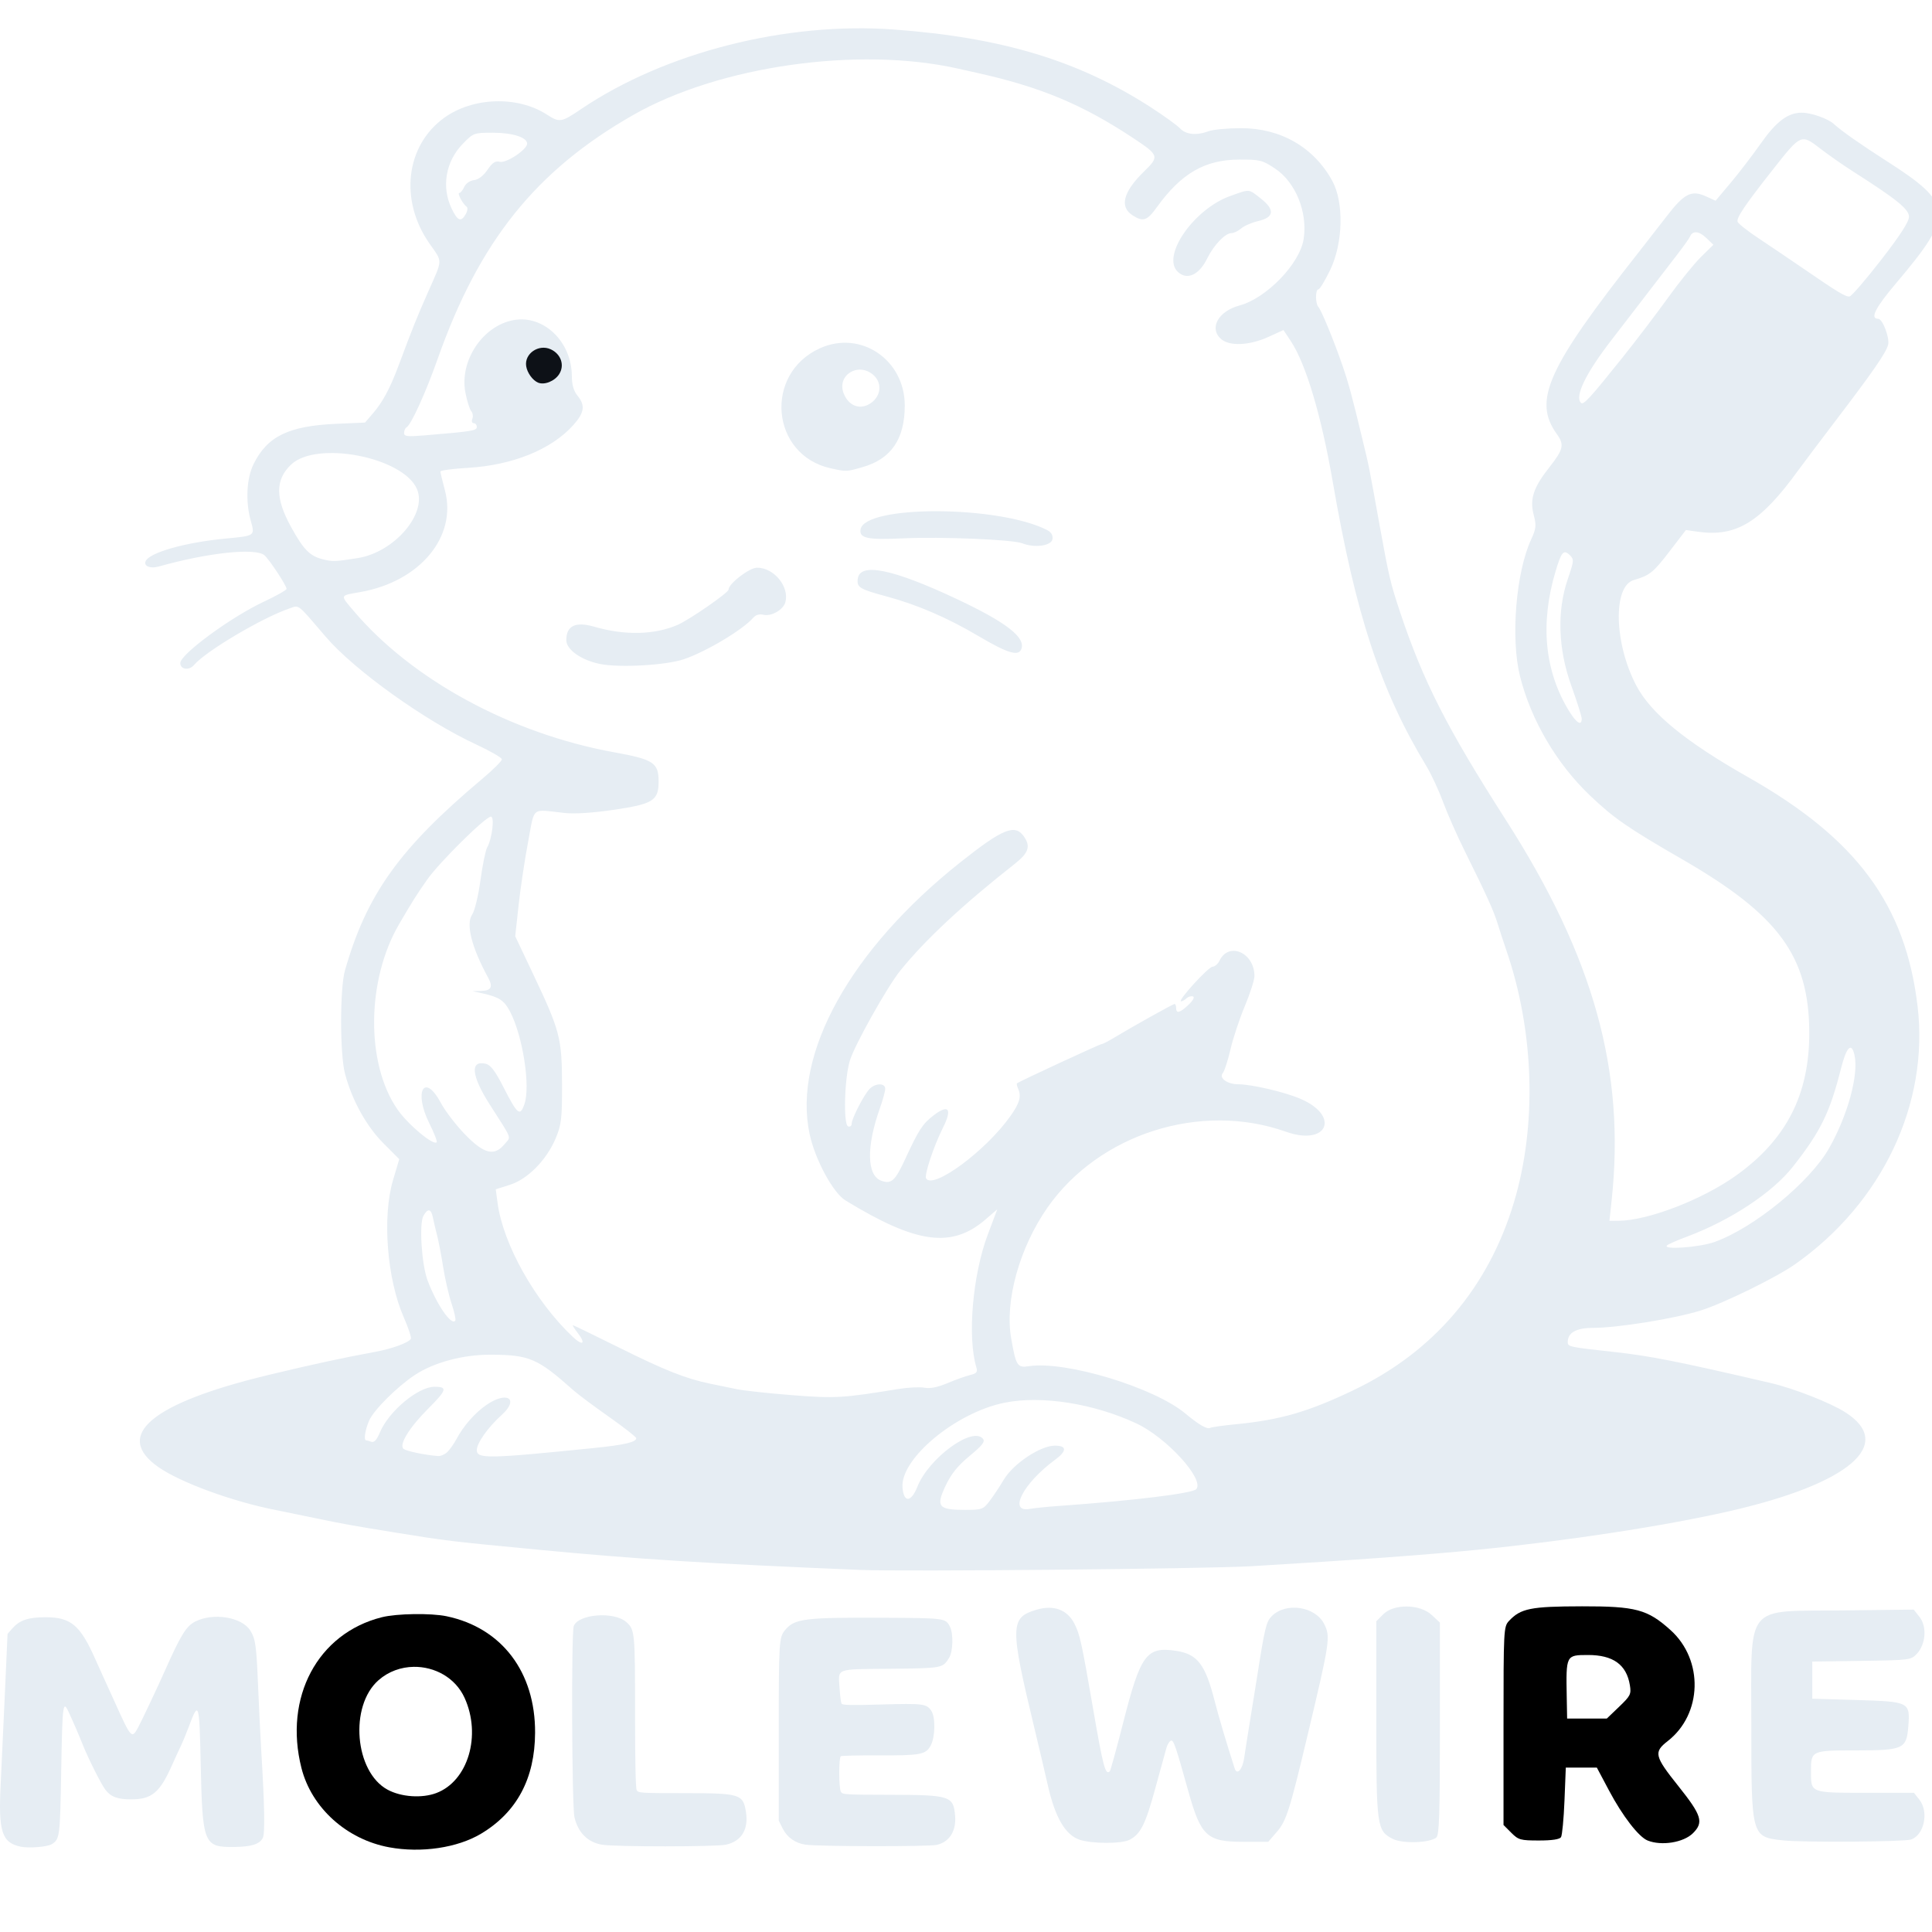
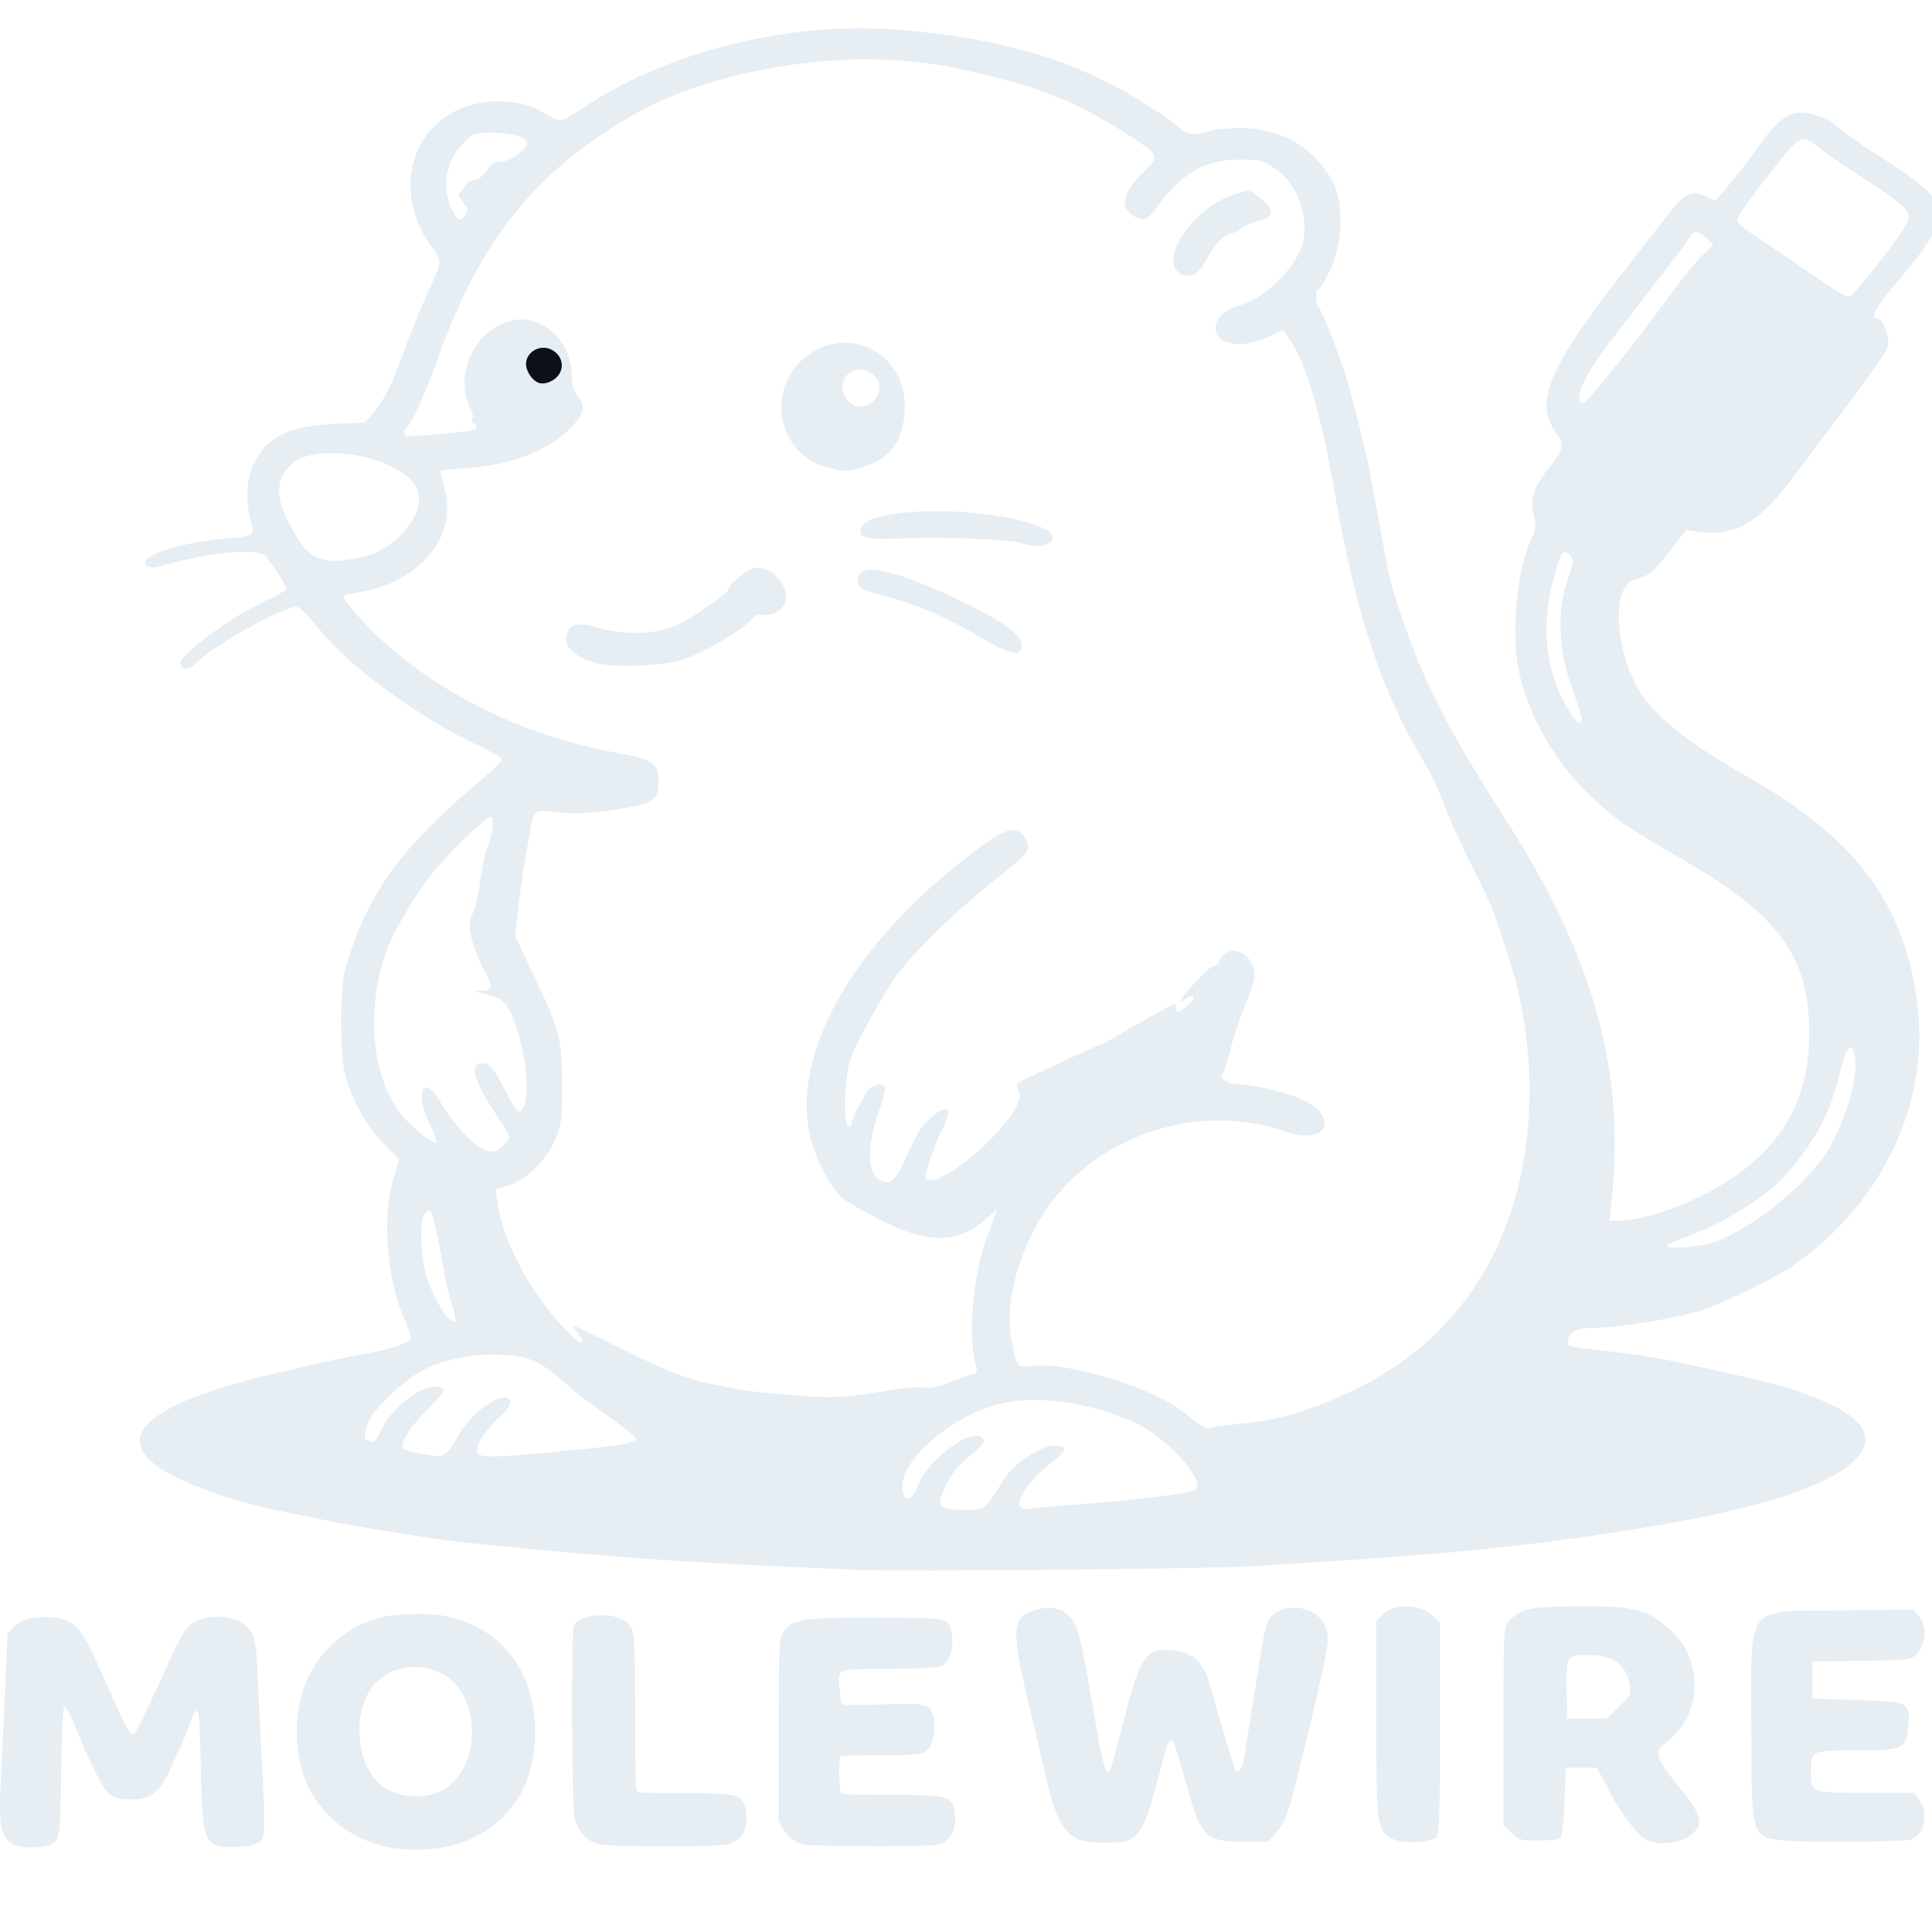
- <svg xmlns="http://www.w3.org/2000/svg" width="217mm" height="217mm" viewBox="0 0 217 217" version="1.1" id="svg1">
+ <svg xmlns="http://www.w3.org/2000/svg" width="217mm" height="217mm" viewBox="0 0 217 217" version="1.1" id="svg1" fill="#E6EDF3">
  <defs id="defs1" />
  <g id="layer1" transform="translate(3.70417,-46.30208)">
    <path style="fill:#E6EDF3;stroke-width:1.742" d="M 92.892,222.634 C 75.787,221.923 67.885,221.428 56.917,220.38 46.721,219.405 46.521,219.381 40.58,218.418 c -4.841,-0.785 -5.881,-0.972 -8.954,-1.616 -1.642,-0.344 -3.621,-0.75 -4.399,-0.903 -4.805,-0.944 -10.627,-3.073 -13.106,-4.792 -5.145,-3.568 -0.849,-7.194 12.272,-10.357 4.897,-1.18 8.379,-1.935 11.988,-2.597 1.92,-0.352 3.772,-1.022 4.06,-1.469 0.088,-0.136 -0.27,-1.226 -0.795,-2.422 -1.886,-4.294 -2.432,-11.289 -1.205,-15.414 l 0.699,-2.35 -1.791,-1.797 c -1.912,-1.918 -3.535,-4.864 -4.307,-7.817 -0.574,-2.199 -0.577,-9.564 -0.004,-11.575 2.436,-8.547 6.13,-13.711 15.359,-21.472 1.253,-1.053 2.275,-2.065 2.271,-2.247 -0.004,-0.183 -1.306,-0.934 -2.894,-1.671 C 44.024,127.255 36.096,121.577 32.884,117.825 c -3.293,-3.846 -2.936,-3.573 -4.126,-3.164 -3.055,1.048 -9.369,4.795 -10.67,6.333 -0.552,0.653 -1.544,0.511 -1.544,-0.221 0,-0.973 5.664,-5.14 9.323,-6.859 1.439,-0.676 2.616,-1.336 2.616,-1.466 0,-0.38 -1.996,-3.398 -2.514,-3.8 -1.069,-0.831 -6.391,-0.253 -11.856,1.288 -0.928,0.262 -1.687,-0.039 -1.469,-0.582 0.394,-0.982 4.436,-2.131 9.02,-2.563 3.297,-0.311 3.274,-0.294 2.797,-2 -0.601,-2.152 -0.475,-4.752 0.308,-6.346 1.541,-3.136 3.934,-4.305 9.298,-4.54 l 3.227,-0.141 0.92,-1.068 c 1.059,-1.229 1.899,-2.794 2.818,-5.252 1.669,-4.46 2.042,-5.39 3.345,-8.343 1.672,-3.789 1.658,-3.293 0.151,-5.453 -3.388,-4.854 -2.667,-10.989 1.658,-14.114 3.218,-2.325 8.223,-2.489 11.511,-0.377 1.459,0.937 1.627,0.911 3.877,-0.609 9.405,-6.356 23.019,-9.819 35.116,-8.931 12.125,0.89 20.733,3.491 28.824,8.71 1.498,0.966 2.993,2.045 3.323,2.397 0.661,0.706 1.859,0.821 3.23,0.31 0.486,-0.181 2.101,-0.333 3.589,-0.336 4.473,-0.012 8.21,2.14 10.279,5.917 1.327,2.423 1.22,6.992 -0.234,10.006 -0.578,1.199 -1.174,2.18 -1.324,2.18 -0.351,0 -0.355,1.595 -0.005,1.969 0.335,0.358 1.741,3.776 2.705,6.576 0.693,2.013 1.09,3.476 2.227,8.215 0.827,3.445 0.665,2.636 1.995,9.996 0.989,5.472 1.184,6.297 2.246,9.477 2.604,7.801 5.262,13.024 11.913,23.408 9.851,15.38 13.405,28.163 11.858,42.651 l -0.249,2.33 1.034,-0.005 c 3.27,-0.015 9.386,-2.369 13.176,-5.071 5.667,-4.041 8.264,-9.124 8.233,-16.119 -0.037,-8.532 -3.434,-13.156 -14.248,-19.397 -6.147,-3.547 -7.692,-4.617 -10.396,-7.193 -3.742,-3.566 -6.625,-8.486 -7.848,-13.395 -1.058,-4.245 -0.453,-11.658 1.254,-15.35 0.561,-1.213 0.599,-1.573 0.292,-2.74 -0.471,-1.789 -0.046,-3.085 1.76,-5.374 1.569,-1.989 1.694,-2.532 0.851,-3.697 -2.739,-3.787 -1.119,-7.388 9.237,-20.525 0.702,-0.89 2.082,-2.665 3.067,-3.944 2.004,-2.602 2.799,-3.001 4.465,-2.24 l 1.044,0.476 1.694,-2.014 c 0.932,-1.108 2.436,-3.07 3.343,-4.361 1.775,-2.526 3.075,-3.513 4.631,-3.514 1.074,-10e-4 2.95,0.658 3.62,1.272 0.845,0.774 2.998,2.286 5.922,4.158 7.548,4.832 7.635,5.957 1.055,13.734 -2.342,2.768 -2.952,3.984 -2,3.984 0.493,0 1.314,2.155 1.113,2.921 -0.238,0.908 -1.672,2.98 -5.955,8.604 -1.742,2.288 -3.592,4.744 -4.11,5.459 -4.272,5.889 -6.992,7.552 -11.33,6.93 l -1.315,-0.189 -1.846,2.406 c -1.821,2.373 -2.218,2.692 -4.012,3.216 -2.369,0.692 -2.207,7.142 0.298,11.873 1.65,3.116 5.524,6.285 12.554,10.269 12.185,6.907 17.665,14.313 19.025,25.715 1.31,10.977 -3.98,22.117 -13.77,28.997 -2.12,1.49 -8.049,4.393 -10.6,5.19 -2.939,0.918 -9.338,1.949 -12.099,1.949 -1.864,0 -2.825,0.54 -2.825,1.588 0,0.533 0.139,0.563 5.184,1.116 4.089,0.448 7.125,1.049 17.594,3.484 2.586,0.602 6.677,2.202 8.371,3.275 5.69,3.603 0.489,8.054 -13.002,11.128 -7.341,1.673 -18.189,3.332 -28.358,4.338 -5.805,0.574 -13.566,1.139 -25.292,1.839 -4.97,0.297 -39.101,0.622 -43.986,0.419 z m 14.542,-7.721 c 0.413,-0.537 1.139,-1.63 1.615,-2.429 1.063,-1.784 4.107,-3.809 5.728,-3.809 1.359,0 1.37,0.596 0.03,1.582 -3.613,2.658 -5.318,5.985 -2.828,5.52 0.475,-0.089 1.995,-0.242 3.378,-0.34 8.229,-0.584 14.89,-1.4 15.301,-1.874 0.955,-1.101 -3.331,-5.802 -6.738,-7.39 -4.796,-2.235 -10.626,-3.153 -14.771,-2.325 -5.494,1.097 -11.763,6.307 -11.484,9.543 0.148,1.716 0.965,1.667 1.67,-0.101 1.281,-3.21 6.15,-6.788 7.351,-5.403 0.287,0.331 -0.013,0.724 -1.485,1.945 -1.358,1.126 -2.076,2.022 -2.719,3.393 -1.084,2.312 -0.788,2.665 2.237,2.665 1.855,0 2.009,-0.055 2.716,-0.977 z m -60.9,-5.515 c 0.276,-0.264 0.731,-0.906 1.012,-1.428 0.827,-1.537 2.061,-2.949 3.371,-3.857 2.333,-1.618 3.744,-0.696 1.719,1.123 -1.519,1.365 -2.787,3.155 -2.787,3.935 0,1.003 1.26,0.981 13.196,-0.234 3.367,-0.343 4.713,-0.655 4.713,-1.096 0,-0.136 -1.378,-1.217 -3.063,-2.401 -1.685,-1.185 -3.487,-2.532 -4.006,-2.993 -4.026,-3.586 -4.936,-3.975 -9.317,-3.986 -3.1,-0.008 -6.355,0.869 -8.497,2.289 -1.991,1.32 -4.603,3.928 -5.119,5.11 -0.447,1.024 -0.631,2.214 -0.342,2.214 0.072,0 0.336,0.075 0.587,0.167 0.313,0.115 0.614,-0.212 0.963,-1.046 0.998,-2.386 4.289,-5.134 6.148,-5.134 1.479,0 1.372,0.365 -0.722,2.46 -2.11,2.11 -3.289,4.02 -2.782,4.505 0.269,0.257 2.488,0.722 3.899,0.816 0.29,0.019 0.753,-0.18 1.028,-0.444 z m 88.54,-3.121 c 5.059,-0.499 8.166,-1.399 13.272,-3.844 8.986,-4.303 15.129,-11.508 18.004,-21.119 2.59,-8.656 2.272,-19.146 -0.857,-28.258 -0.312,-0.909 -0.755,-2.262 -0.983,-3.006 -0.449,-1.463 -1.235,-3.198 -3.687,-8.139 -0.867,-1.748 -1.973,-4.251 -2.456,-5.562 -0.483,-1.311 -1.33,-3.128 -1.881,-4.037 -5.118,-8.445 -7.912,-16.928 -10.493,-31.868 -1.292,-7.477 -3.013,-13.256 -4.714,-15.826 l -0.824,-1.245 -1.701,0.774 c -2.117,0.963 -4.348,1.065 -5.299,0.242 -1.39,-1.202 -0.343,-3.127 2.051,-3.771 3.031,-0.815 6.778,-4.686 7.211,-7.451 0.473,-3.02 -0.893,-6.395 -3.213,-7.936 -1.428,-0.948 -1.69,-1.014 -4.04,-1.005 -3.842,0.014 -6.503,1.557 -9.233,5.353 -1.085,1.51 -1.528,1.663 -2.691,0.933 -1.538,-0.964 -1.107,-2.651 1.268,-4.964 1.717,-1.673 1.671,-1.814 -1.222,-3.73 -5.698,-3.774 -10.387,-5.735 -17.499,-7.32 -0.778,-0.173 -1.767,-0.394 -2.199,-0.492 -11.205,-2.517 -26.821,-0.291 -36.446,5.197 -10.952,6.244 -17.318,14.18 -21.989,27.412 -1.331,3.771 -2.97,7.377 -3.494,7.686 -0.154,0.091 -0.28,0.374 -0.28,0.629 0,0.393 0.349,0.435 2.278,0.274 5.423,-0.451 5.891,-0.527 5.891,-0.953 0,-0.232 -0.157,-0.421 -0.348,-0.421 -0.192,0 -0.26,-0.219 -0.152,-0.489 0.108,-0.269 0.051,-0.656 -0.126,-0.861 -0.177,-0.204 -0.471,-1.142 -0.653,-2.083 -0.689,-3.566 1.947,-7.52 5.429,-8.145 3.356,-0.602 6.507,2.425 6.525,6.269 0.005,0.993 0.207,1.699 0.635,2.22 0.897,1.091 0.782,1.906 -0.463,3.299 -2.459,2.749 -6.818,4.516 -11.868,4.812 -1.685,0.099 -3.063,0.283 -3.063,0.41 0,0.127 0.226,1.076 0.503,2.11 1.393,5.203 -2.797,10.249 -9.491,11.428 -2.36,0.416 -2.314,0.281 -0.741,2.138 6.547,7.726 17.702,13.774 29.258,15.864 4.404,0.796 4.977,1.173 4.977,3.273 0,2.153 -0.617,2.539 -5.103,3.194 -2.369,0.346 -4.337,0.468 -5.498,0.342 -3.784,-0.41 -3.287,-0.81 -4.059,3.26 -0.375,1.979 -0.854,5.171 -1.064,7.093 l -0.382,3.494 2.054,4.338 c 2.973,6.279 3.192,7.121 3.204,12.292 0.009,3.867 -0.072,4.553 -0.714,6.073 -1.031,2.442 -3.136,4.58 -5.133,5.215 l -1.597,0.508 0.207,1.543 c 0.624,4.642 4.213,11.033 8.437,15.022 1.128,1.065 1.514,0.798 0.585,-0.405 -0.382,-0.494 -0.637,-0.898 -0.567,-0.898 0.07,0 2.4,1.129 5.177,2.509 5.19,2.579 7.53,3.506 10.267,4.066 0.864,0.177 2.207,0.454 2.985,0.615 0.778,0.161 3.559,0.462 6.181,0.668 4.861,0.382 5.678,0.334 11.973,-0.694 1.085,-0.177 2.396,-0.241 2.912,-0.142 0.632,0.121 1.476,-0.047 2.583,-0.515 0.904,-0.382 2.047,-0.791 2.54,-0.909 0.74,-0.177 0.862,-0.33 0.698,-0.877 -1.02,-3.395 -0.415,-10.384 1.291,-14.913 l 1.064,-2.826 -1.303,1.126 c -3.808,3.292 -7.762,2.76 -15.754,-2.123 -1.397,-0.853 -3.427,-4.623 -4.03,-7.482 -1.899,-9.007 4.609,-20.715 16.961,-30.514 4.695,-3.724 6.077,-4.299 7.071,-2.941 0.834,1.14 0.599,1.889 -0.984,3.134 -5.832,4.586 -10.043,8.513 -12.85,11.984 -1.459,1.804 -5.111,8.312 -5.664,10.092 -0.618,1.993 -0.759,7.227 -0.199,7.413 0.216,0.072 0.393,-0.059 0.393,-0.289 0,-0.596 1.433,-3.364 2.045,-3.95 0.676,-0.647 1.725,-0.638 1.725,0.015 0,0.278 -0.268,1.259 -0.596,2.18 -1.539,4.325 -1.477,7.555 0.157,8.149 1.118,0.407 1.554,0.014 2.67,-2.406 1.524,-3.305 1.965,-3.986 3.193,-4.928 1.7,-1.305 2.131,-0.758 1.071,1.359 -1.057,2.111 -2.136,5.359 -1.901,5.723 0.807,1.25 6.678,-3.088 9.453,-6.986 1.048,-1.472 1.268,-2.239 0.886,-3.084 -0.134,-0.296 -0.191,-0.578 -0.127,-0.626 0.323,-0.239 9.295,-4.397 9.489,-4.397 0.124,0 0.752,-0.32 1.396,-0.71 2.054,-1.245 6.633,-3.799 6.812,-3.799 0.095,0 0.172,0.203 0.172,0.451 0,0.667 0.437,0.552 1.398,-0.367 0.516,-0.493 0.709,-0.865 0.487,-0.936 -0.203,-0.065 -0.526,0.033 -0.718,0.217 -0.192,0.184 -0.466,0.334 -0.609,0.334 -0.465,0 3.042,-3.858 3.531,-3.884 0.261,-0.014 0.615,-0.318 0.785,-0.677 1.034,-2.173 3.923,-0.905 3.923,1.722 0,0.44 -0.49,1.969 -1.088,3.397 -0.598,1.429 -1.322,3.612 -1.608,4.852 -0.286,1.24 -0.675,2.439 -0.864,2.663 -0.454,0.538 0.52,1.245 1.714,1.245 1.493,0 5.161,0.85 6.968,1.615 4.564,1.931 3.093,5.376 -1.587,3.716 -9.564,-3.392 -20.972,0.23 -26.767,8.499 -3.148,4.493 -4.823,10.494 -4.097,14.68 0.539,3.108 0.696,3.358 1.976,3.159 4.121,-0.64 14.068,2.368 17.609,5.325 1.516,1.266 2.447,1.798 2.79,1.595 0.134,-0.079 1.41,-0.259 2.836,-0.4 z M 63.699,120.881 c -2.123,-0.429 -3.797,-1.612 -3.797,-2.683 0,-1.616 1.039,-2.113 3.144,-1.503 3.439,0.997 6.763,0.921 9.368,-0.212 1.324,-0.576 5.711,-3.614 5.711,-3.955 0,-0.67 2.336,-2.464 3.208,-2.464 1.902,0 3.65,2.142 3.173,3.887 -0.229,0.837 -1.579,1.611 -2.447,1.403 -0.462,-0.111 -0.874,0.004 -1.148,0.321 -1.177,1.357 -5.289,3.817 -7.812,4.673 -1.994,0.677 -7.222,0.973 -9.399,0.533 z m 42.487,-3.142 c -3.477,-2.055 -6.866,-3.516 -10.31,-4.445 -3.038,-0.82 -3.355,-1.013 -3.239,-1.973 0.227,-1.884 3.944,-1.122 11.192,2.294 5.516,2.599 7.699,4.302 7.179,5.599 -0.333,0.831 -1.55,0.459 -4.822,-1.475 z m 4.928,-10.414 c -1.065,-0.421 -9.1,-0.756 -13.353,-0.557 -4.011,0.188 -4.959,-0.007 -4.813,-0.986 0.414,-2.775 15.507,-2.737 20.954,0.053 0.467,0.239 0.673,0.584 0.608,1.018 -0.113,0.759 -2.006,1.022 -3.397,0.472 z M 89.593,98.899 c -6.733,-1.488 -7.537,-10.631 -1.186,-13.487 4.568,-2.055 9.516,1.297 9.511,6.443 -0.004,3.783 -1.534,6.005 -4.769,6.924 -1.803,0.512 -1.784,0.512 -3.556,0.12 z m 4.771,-7.527 c 0.926,-0.832 0.943,-2.137 0.04,-2.942 -1.696,-1.512 -4.156,0.008 -3.344,2.068 0.613,1.555 2.107,1.95 3.305,0.874 z m 34.21,-14.55 c -1.847,-1.767 1.809,-7.039 5.896,-8.503 2.248,-0.805 2.039,-0.823 3.452,0.292 1.592,1.256 1.489,2.106 -0.305,2.52 -0.716,0.166 -1.576,0.537 -1.91,0.827 -0.334,0.289 -0.824,0.526 -1.09,0.526 -0.707,0 -1.99,1.341 -2.735,2.858 -0.915,1.863 -2.273,2.471 -3.309,1.48 z M 47.437,194.619 c 0.077,-0.124 -0.115,-0.987 -0.426,-1.917 -0.311,-0.93 -0.731,-2.757 -0.935,-4.059 -0.204,-1.302 -0.511,-2.908 -0.682,-3.57 -0.172,-0.661 -0.387,-1.575 -0.478,-2.029 -0.199,-0.993 -0.572,-1.056 -1.062,-0.181 -0.494,0.884 -0.205,5.436 0.459,7.23 1.002,2.708 2.715,5.188 3.125,4.525 z m 141.427,-8.815 c 4.435,-1.588 10.702,-6.715 12.87,-10.53 2.099,-3.692 3.354,-8.3 2.854,-10.478 -0.339,-1.479 -0.894,-0.924 -1.511,1.512 -1.259,4.973 -2.279,7.057 -5.399,11.027 -2.304,2.933 -7.023,6.046 -11.945,7.881 -1.037,0.386 -2.019,0.817 -2.184,0.956 -0.632,0.538 3.603,0.243 5.314,-0.369 z M 52.971,174.807 c 0.739,-0.899 0.943,-0.357 -1.679,-4.464 -2.055,-3.219 -2.224,-4.989 -0.436,-4.559 0.545,0.131 1.067,0.82 1.982,2.616 1.586,3.113 1.868,3.341 2.363,1.907 0.694,-2.011 -0.192,-7.676 -1.626,-10.401 -0.647,-1.23 -1.21,-1.607 -3.002,-2.01 l -1.197,-0.269 1.021,-0.03 c 1.07,-0.032 1.284,-0.457 0.737,-1.462 -1.872,-3.434 -2.534,-6.045 -1.803,-7.113 0.279,-0.407 0.696,-2.134 0.927,-3.839 0.231,-1.705 0.573,-3.37 0.759,-3.701 0.548,-0.972 0.849,-3.457 0.42,-3.457 -0.608,0 -5.799,5.131 -7.171,7.089 -1.191,1.699 -1.674,2.466 -3.157,5.012 -3.649,6.268 -3.735,15.611 -0.191,20.756 1.171,1.7 4.027,4.103 4.424,3.722 0.089,-0.085 -0.284,-1.047 -0.828,-2.139 -1.79,-3.588 -0.552,-5.74 1.306,-2.272 0.487,0.909 1.708,2.499 2.712,3.533 2.134,2.196 3.29,2.478 4.437,1.083 z M 173.952,127.03 c 0,-0.259 -0.522,-1.917 -1.159,-3.683 -1.497,-4.147 -1.64,-8.396 -0.404,-12.009 0.709,-2.073 0.719,-2.21 0.201,-2.706 -0.674,-0.644 -0.927,-0.344 -1.588,1.883 -1.735,5.843 -1.218,11.162 1.519,15.632 0.842,1.375 1.431,1.738 1.431,0.883 z M 36.495,108.982 c 4.105,-0.657 7.828,-5.016 6.629,-7.761 -1.567,-3.589 -11.284,-5.465 -14.141,-2.731 -1.783,1.706 -1.778,3.776 0.016,7.023 1.392,2.519 2.088,3.23 3.522,3.599 1.122,0.289 1.417,0.279 3.973,-0.13 z m 142.012,-22.489 c 1.555,-1.944 3.865,-4.978 5.132,-6.742 1.268,-1.764 2.934,-3.826 3.704,-4.583 l 1.399,-1.375 -0.822,-0.786 c -0.807,-0.772 -1.528,-0.821 -1.811,-0.123 -0.079,0.194 -0.772,1.164 -1.54,2.156 -0.768,0.992 -2.33,3.021 -3.47,4.51 -1.14,1.488 -2.858,3.72 -3.817,4.961 -2.876,3.718 -4.145,6.336 -3.413,7.037 0.284,0.272 1.006,-0.515 4.637,-5.054 z m 29.067,-10.99 c 2.151,-2.775 3.137,-4.301 3.137,-4.857 0,-0.847 -1.355,-1.943 -6.284,-5.085 -1.123,-0.716 -2.796,-1.885 -3.717,-2.598 -2.094,-1.621 -2.152,-1.596 -5.173,2.239 -3.269,4.15 -4.233,5.573 -4.072,6.015 0.077,0.212 1.152,1.056 2.388,1.876 1.236,0.82 3.482,2.337 4.989,3.372 3.921,2.693 4.749,3.192 5.197,3.135 0.219,-0.028 1.809,-1.871 3.535,-4.097 z M 48.613,70.342 c 0.197,-0.352 0.237,-0.724 0.09,-0.827 -0.425,-0.297 -1.084,-1.54 -0.817,-1.54 0.133,0 0.382,-0.304 0.552,-0.676 0.18,-0.392 0.641,-0.714 1.096,-0.765 0.493,-0.056 1.057,-0.486 1.515,-1.157 0.559,-0.818 0.884,-1.029 1.388,-0.903 0.723,0.181 3.066,-1.374 3.066,-2.035 0,-0.707 -1.628,-1.228 -3.84,-1.228 -2.143,0 -2.192,0.018 -3.383,1.24 -1.923,1.973 -2.421,4.823 -1.268,7.253 0.676,1.426 1.072,1.584 1.601,0.638 z" id="path1085169" />
    <path style="fill:#E6EDF3" d="m 86.78,253.495 c -1.165,-0.166 -2.08,-0.819 -2.592,-1.849 l -0.423,-0.853 v -9.79 c 0,-10.367 0.027,-10.803 0.721,-11.628 1.07,-1.272 2.158,-1.408 10.921,-1.367 7.055,0.033 7.086,0.037 7.583,0.997 0.399,0.771 0.353,2.769 -0.079,3.478 -0.727,1.192 -0.742,1.194 -6.657,1.254 -6.264,0.063 -5.801,-0.122 -5.653,2.254 0.05,0.798 0.151,1.549 0.224,1.668 0.103,0.166 1.129,0.187 4.474,0.09 4.688,-0.135 5.08,-0.085 5.606,0.718 0.478,0.729 0.439,2.923 -0.069,3.88 -0.547,1.031 -1.13,1.14 -5.967,1.119 -2.175,-0.01 -4.035,0.032 -4.133,0.093 -0.237,0.146 -0.234,3.539 0.003,3.982 0.174,0.325 0.429,0.342 5.512,0.351 6.776,0.013 7.135,0.129 7.321,2.363 0.141,1.702 -0.632,2.928 -2.056,3.261 -0.89,0.208 -13.247,0.19 -14.735,-0.021 z" id="path1085148" />
    <path style="fill:#E6EDF3" d="m 63.921,253.498 c -1.6,-0.26 -2.694,-1.346 -3.102,-3.08 -0.294,-1.249 -0.367,-20.724 -0.081,-21.477 0.516,-1.357 4.516,-1.668 5.894,-0.458 0.968,0.85 0.993,1.111 0.993,10.215 0,5.402 0.064,8.445 0.183,8.667 0.174,0.325 0.421,0.341 5.297,0.341 6.305,0 6.654,0.105 6.973,2.096 0.315,1.968 -0.495,3.305 -2.238,3.691 -1.129,0.25 -12.384,0.254 -13.919,0.005 z" id="path1085147" />
    <path style="fill:#E6EDF3" d="m -1.372,253.723 c -2.127,-0.449 -2.526,-1.684 -2.258,-6.988 0.078,-1.552 0.285,-5.994 0.458,-9.87 l 0.316,-7.048 0.53,-0.604 c 0.825,-0.939 1.785,-1.264 3.739,-1.264 2.858,0 3.896,0.881 5.613,4.763 0.279,0.631 0.763,1.702 1.075,2.381 0.312,0.679 0.818,1.79 1.124,2.469 1.784,3.964 1.876,4.065 2.552,2.822 0.417,-0.766 2.228,-4.597 3.043,-6.434 1.772,-3.997 2.395,-5.005 3.404,-5.517 2.035,-1.031 5.248,-0.503 6.186,1.015 0.589,0.954 0.685,1.642 0.879,6.349 0.096,2.328 0.256,5.583 0.356,7.232 0.371,6.13 0.424,9.238 0.166,9.72 -0.371,0.692 -1.272,0.978 -3.165,1.001 -3.479,0.044 -3.611,-0.28 -3.808,-9.374 -0.149,-6.892 -0.225,-7.126 -1.339,-4.122 -0.262,0.706 -0.674,1.698 -0.916,2.205 -0.242,0.507 -0.673,1.444 -0.956,2.082 -1.381,3.106 -2.27,3.856 -4.584,3.863 -1.534,0.005 -2.305,-0.282 -2.91,-1.08 -0.5,-0.66 -1.948,-3.553 -2.592,-5.178 -0.406,-1.025 -0.996,-2.39 -1.544,-3.572 -0.63,-1.36 -0.694,-0.855 -0.824,6.508 -0.133,7.562 -0.159,7.767 -1.043,8.347 -0.472,0.31 -2.585,0.485 -3.503,0.292 z" id="path1085146" />
    <path d="m 42.782,227.597 c -1.391,0.021 -2.772,0.142 -3.612,0.354 -7.198,1.814 -11.024,8.999 -9.016,16.933 1.131,4.468 5.069,8.024 9.866,8.907 3.591,0.661 7.659,0.058 10.308,-1.529 4.018,-2.407 6.047,-6.2 6.068,-11.347 0.029,-6.814 -3.744,-11.778 -9.938,-13.077 -0.882,-0.185 -2.285,-0.263 -3.676,-0.241 z m -0.019,5.922 c 2.346,-0.035 4.68,1.212 5.711,3.478 1.921,4.221 0.392,9.364 -3.183,10.702 -1.62,0.606 -3.942,0.443 -5.465,-0.383 -3.699,-2.006 -4.312,-9.394 -1.02,-12.292 1.137,-1.001 2.549,-1.484 3.957,-1.505 z" id="path1085167" />
    <path style="fill:#E6EDF3;stroke-width:1.688" d="m 196.576,253.013 c -3.568,-0.384 -3.572,-0.4 -3.572,-12.788 0,-14.076 -0.92,-12.912 10.309,-13.043 l 7.928,-0.092 0.66,0.836 c 0.845,1.07 0.699,3.057 -0.303,4.123 -0.662,0.704 -0.792,0.721 -6.212,0.8 l -5.536,0.081 v 2.084 2.084 l 5.011,0.149 c 5.89,0.175 5.989,0.226 5.775,2.952 -0.2,2.543 -0.549,2.704 -5.848,2.704 -5.052,0 -5.087,0.017 -5.087,2.382 0,2.411 -0.076,2.382 6.141,2.382 h 5.426 l 0.617,0.784 c 1.077,1.369 0.529,3.962 -0.943,4.464 -0.77,0.262 -12.122,0.341 -14.367,0.099 z" id="path1085143" />
    <path d="m 173.951,226.722 c -5.736,0.009 -6.855,0.233 -8.174,1.648 -0.59,0.633 -0.608,0.986 -0.608,11.784 v 11.13 l 0.87,0.87 c 0.807,0.807 1.032,0.87 3.108,0.87 1.464,0 2.321,-0.128 2.479,-0.372 0.132,-0.205 0.308,-2.047 0.39,-4.094 l 0.149,-3.721 h 1.743 1.743 l 1.383,2.603 c 1.509,2.842 3.319,5.183 4.319,5.586 1.561,0.63 4.045,0.228 5.098,-0.824 1.223,-1.223 0.983,-1.996 -1.639,-5.282 -2.694,-3.377 -2.798,-3.817 -1.201,-5.061 3.894,-3.032 4.051,-9.1 0.323,-12.461 -2.591,-2.336 -3.894,-2.686 -9.982,-2.677 z m 0.679,5.468 c 2.845,-0.009 4.356,1.078 4.733,3.4 0.162,0.998 0.065,1.192 -1.21,2.413 l -1.385,1.327 h -2.227 -2.227 l -0.045,-2.456 c -0.085,-4.674 -0.084,-4.678 2.362,-4.684 z" id="path1085168" style="stroke-width:1.688" />
    <path style="fill:#E6EDF3;stroke-width:1.688" d="m 152.726,252.844 c -1.787,-0.915 -1.846,-1.345 -1.846,-13.509 v -10.938 l 0.785,-0.785 c 1.195,-1.195 4.117,-1.153 5.435,0.079 l 0.925,0.864 v 11.901 c 0,9.638 -0.076,11.964 -0.403,12.235 -0.74,0.614 -3.808,0.71 -4.896,0.153 z" id="path1085140" />
    <path style="fill:#E6EDF3;stroke-width:1.688" d="m 117.539,252.933 c -1.584,-0.54 -2.725,-2.488 -3.533,-6.031 -0.371,-1.626 -1.062,-4.565 -1.535,-6.529 -2.752,-11.427 -2.735,-12.388 0.231,-13.265 1.948,-0.576 3.464,-0.018 4.276,1.572 0.606,1.188 0.819,2.157 2.052,9.311 1.168,6.784 1.425,7.753 1.921,7.256 0.08,-0.08 0.758,-2.55 1.507,-5.487 1.944,-7.634 2.609,-8.537 5.915,-8.041 2.422,0.363 3.304,1.511 4.363,5.677 0.429,1.686 1.339,4.751 2.24,7.541 0.257,0.797 0.877,0.117 1.061,-1.165 0.104,-0.724 0.408,-2.655 0.676,-4.293 0.268,-1.637 0.614,-3.781 0.767,-4.763 0.881,-5.632 1.035,-6.267 1.67,-6.902 1.589,-1.589 4.897,-1.08 5.883,0.906 0.716,1.441 0.643,1.926 -1.886,12.545 -1.988,8.351 -2.374,9.56 -3.436,10.789 l -0.967,1.119 h -2.8 c -4.094,0 -4.769,-0.625 -6.192,-5.732 -1.399,-5.019 -1.642,-5.729 -1.931,-5.633 -0.169,0.056 -0.401,0.426 -0.514,0.822 -0.113,0.396 -0.682,2.461 -1.264,4.59 -1.091,3.992 -1.644,5.094 -2.875,5.726 -0.902,0.464 -4.253,0.456 -5.627,-0.012 z" id="path1085139" />
    <path style="fill:#0d1117;stroke-width:0.301" d="m 56.733,89.28 c -0.606,-0.254 -1.217,-1.096 -1.336,-1.844 -0.226,-1.411 1.402,-2.53 2.763,-1.898 1.151,0.534 1.575,1.788 0.942,2.786 -0.499,0.787 -1.656,1.254 -2.369,0.956 z" id="path1085170" />
  </g>
</svg>
